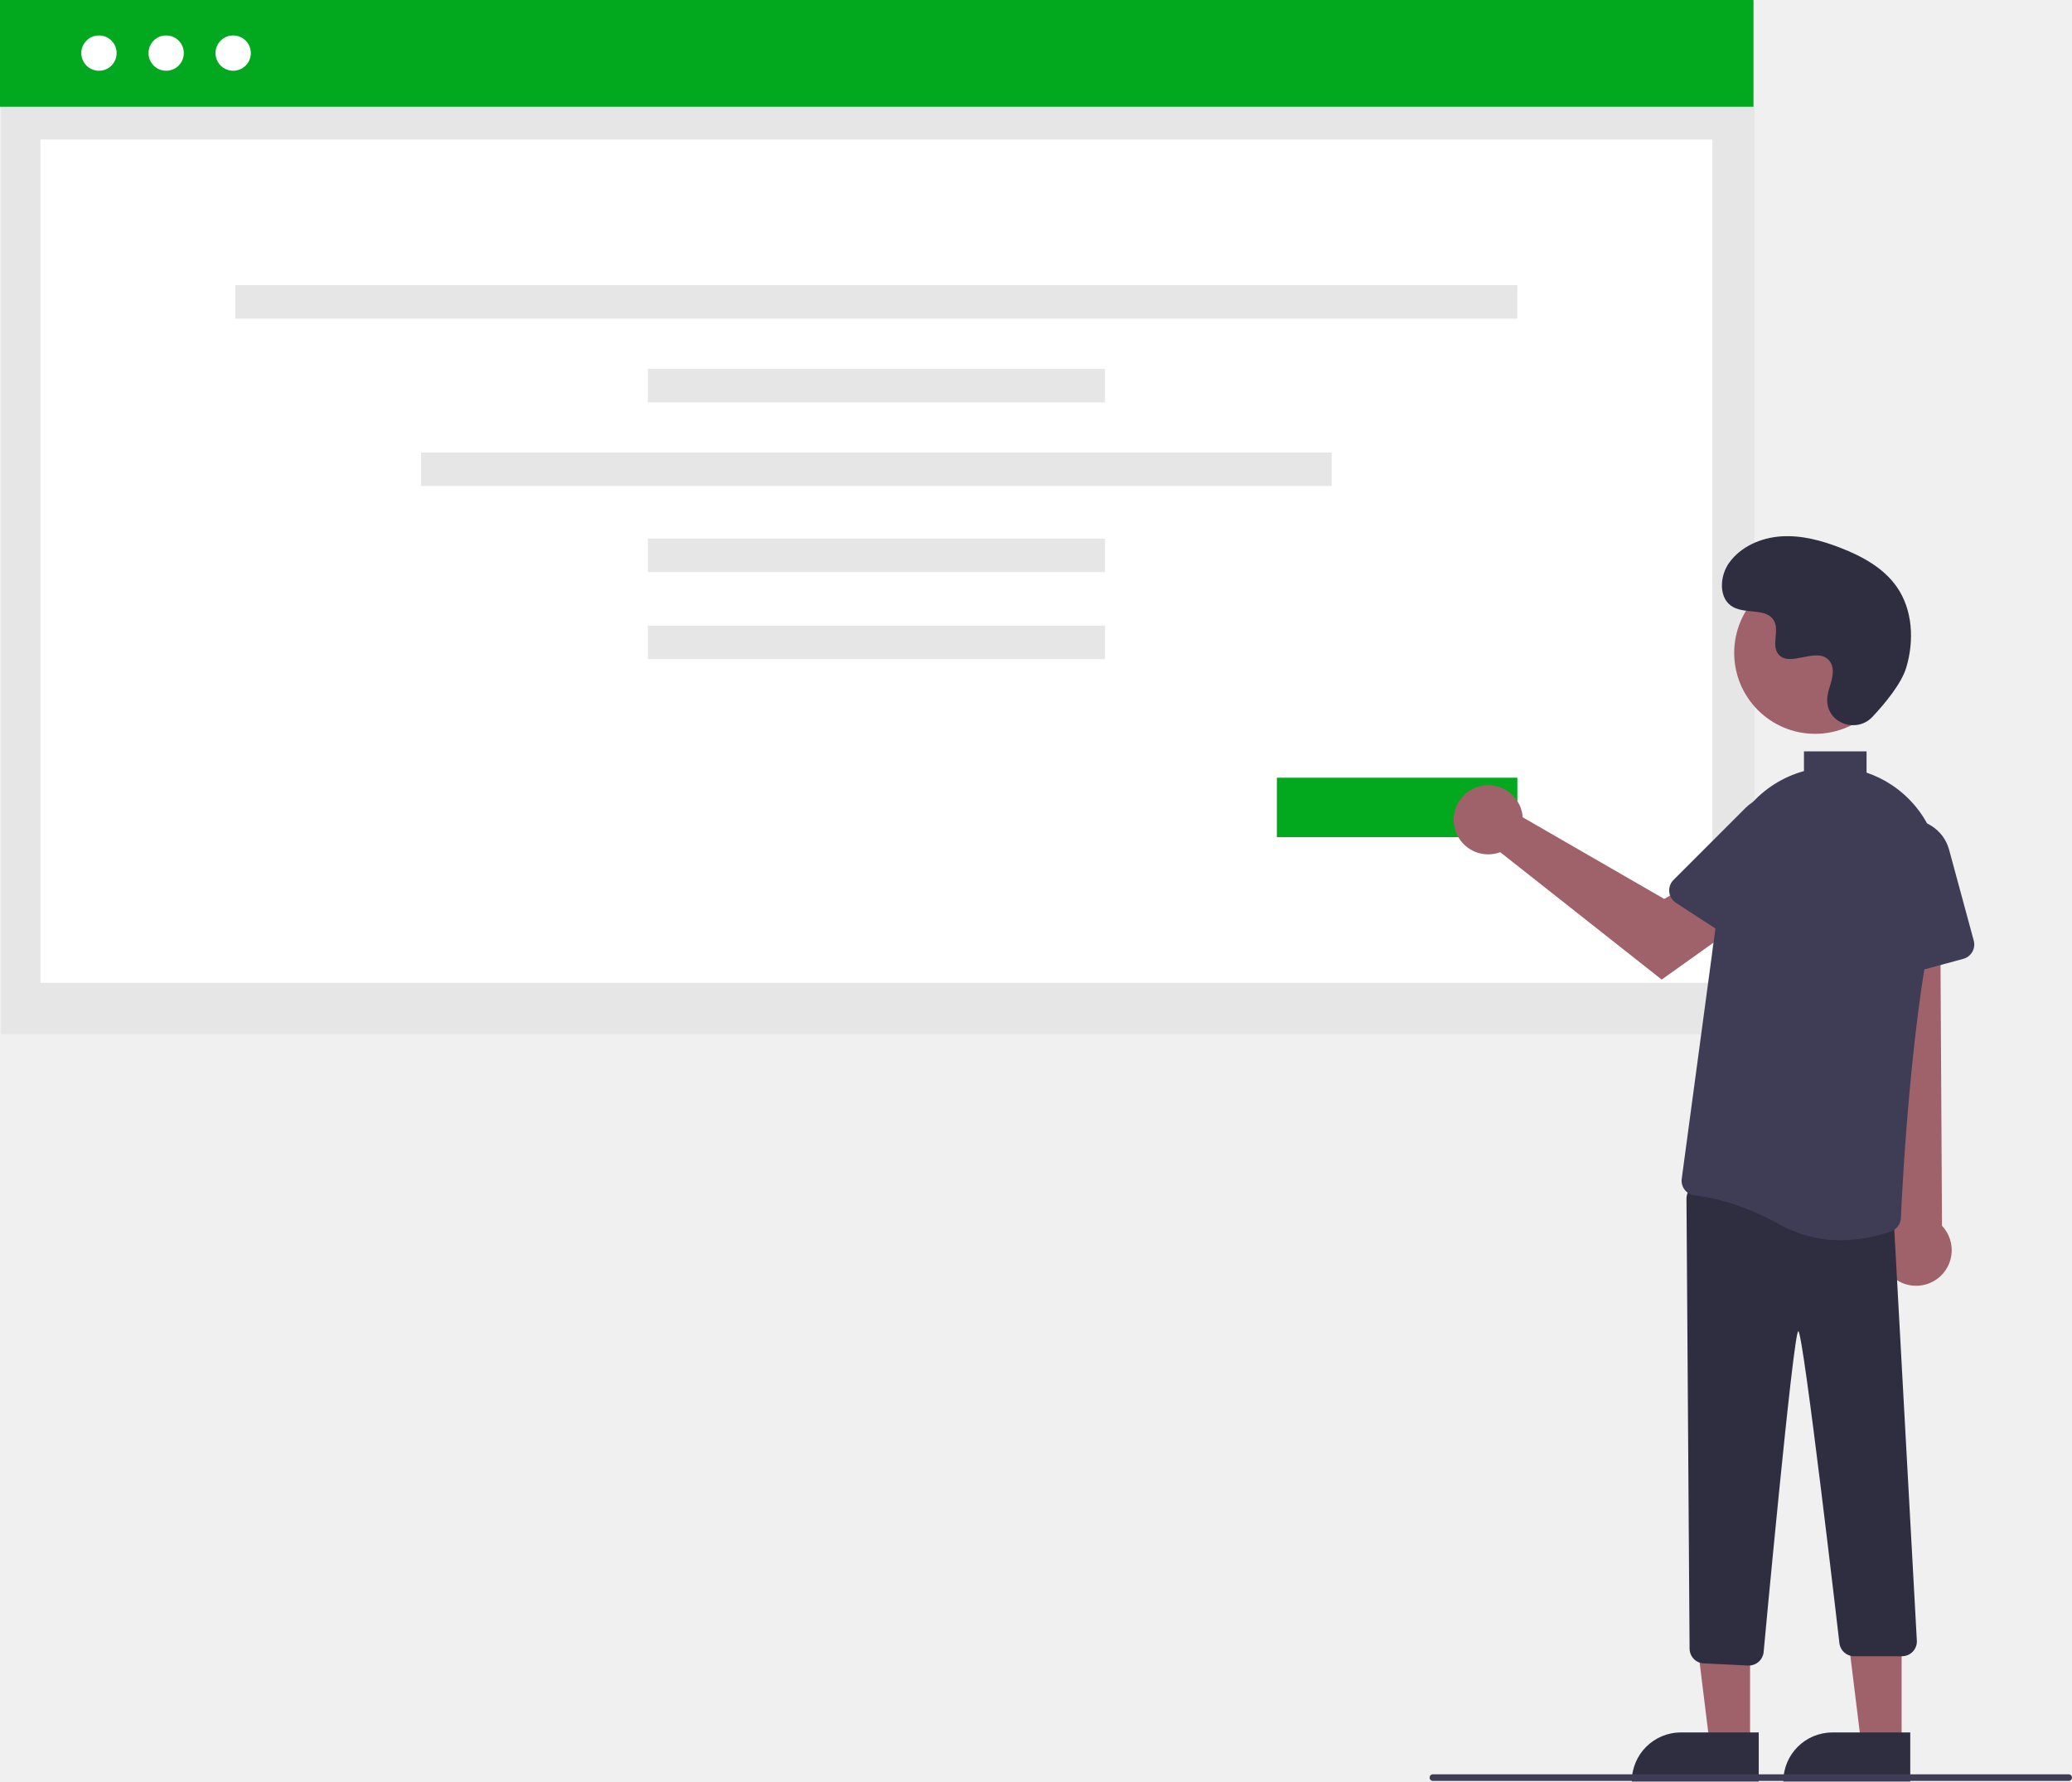
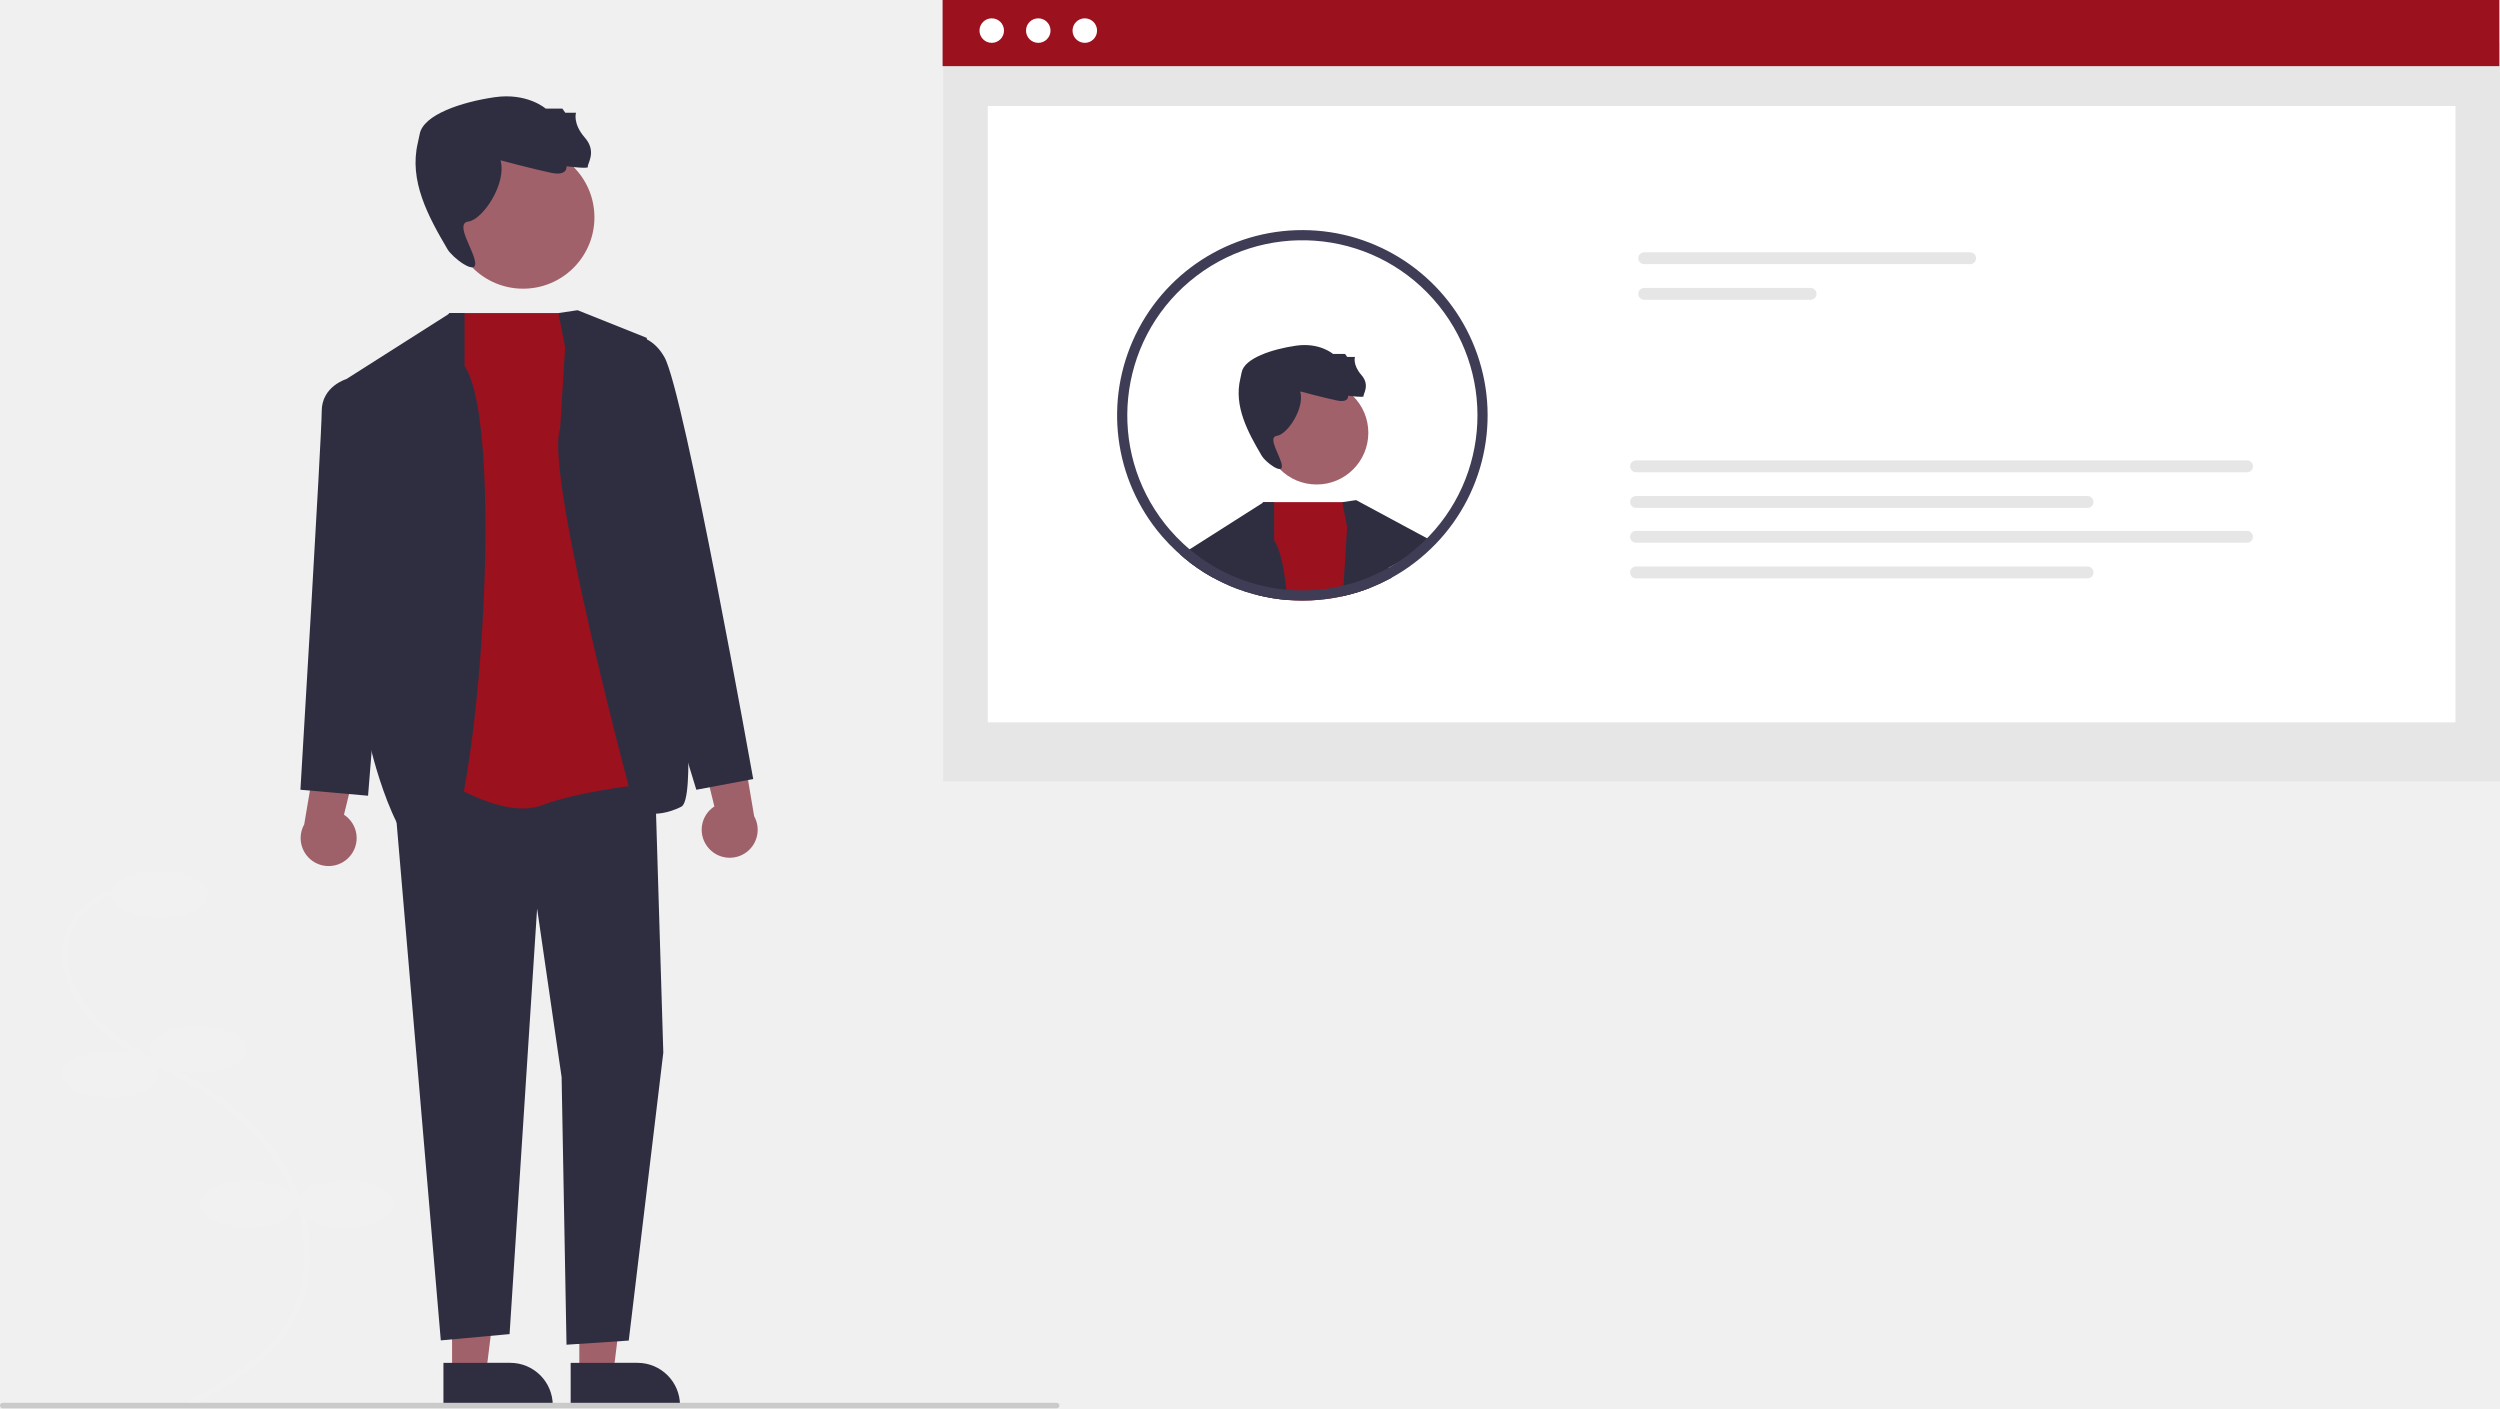
- <svg xmlns="http://www.w3.org/2000/svg" id="ad38fc70-8020-4243-af0b-1d7dc942eb8a" data-name="Layer 1" width="628.952" height="540.749" viewBox="0 0 628.952 540.749">
-   <rect id="ae13a9af-8be6-48d2-be97-15b9bb35f653" data-name="Rectangle 246" x="0.325" y="0.432" width="532.264" height="313.477" fill="#e6e6e6" />
-   <rect id="a5b6fe3b-52e9-48cc-a961-c4a66fbfd4e0" data-name="Rectangle 264" width="532.264" height="32.399" fill="#02a81e" />
-   <rect id="f9022efb-4ab6-4da5-b9f8-05744185cb65" data-name="Rectangle 247" x="12.274" y="42.351" width="507.512" height="255.961" fill="#fff" />
-   <circle id="b8863a4f-d6d1-45f4-aeb2-54ce0fc41c58" data-name="Ellipse 194" cx="50.438" cy="16.117" r="5.359" fill="#fff" />
-   <circle id="bbe8bb57-e8a1-4ebb-9530-09dc8d102d8f" data-name="Ellipse 195" cx="70.782" cy="16.117" r="5.359" fill="#fff" />
-   <circle id="e8afff7b-3b6f-4dbf-9548-6e45ece64f65" data-name="Ellipse 246" cx="30.042" cy="16.117" r="5.359" fill="#fff" />
-   <rect id="b1f15dfa-2d28-41bb-b4d1-13ec40007797" data-name="Rectangle 250" x="71.465" y="86.552" width="389.129" height="10.164" fill="#e6e6e6" />
-   <rect id="ad95e1cc-3eac-41f8-b758-723622ce1f63" data-name="Rectangle 251" x="196.659" y="111.96" width="138.743" height="10.164" fill="#e6e6e6" />
-   <rect id="b780e72c-b22a-4ee2-b16a-5905a6a8a985" data-name="Rectangle 251" x="196.659" y="163.5" width="138.743" height="10.164" fill="#e6e6e6" />
-   <rect id="a53233dc-737e-4f4d-ba21-0434f7dacc3a" data-name="Rectangle 251" x="196.659" y="189.899" width="138.743" height="10.164" fill="#e6e6e6" />
-   <rect id="a2199747-3d5b-4c24-9aea-bee34d6022f4" data-name="Rectangle 252" x="127.829" y="137.369" width="276.402" height="10.164" fill="#e6e6e6" />
-   <rect x="387.595" y="236.062" width="73" height="18.049" fill="#02a81e" />
-   <polygon points="531.231 529.365 518.972 529.364 513.139 482.076 531.234 482.077 531.231 529.365" fill="#9f616a" />
-   <path d="M510.215,525.861h23.644a0,0,0,0,1,0,0v14.887a0,0,0,0,1,0,0H495.328a0,0,0,0,1,0,0v0A14.887,14.887,0,0,1,510.215,525.861Z" fill="#2f2e41" />
-   <polygon points="577.231 529.365 564.972 529.364 559.139 482.076 577.234 482.077 577.231 529.365" fill="#9f616a" />
-   <path d="M556.214,525.861h23.644a0,0,0,0,1,0,0v14.887a0,0,0,0,1,0,0H541.328a0,0,0,0,1,0,0v0A14.887,14.887,0,0,1,556.214,525.861Z" fill="#2f2e41" />
-   <path d="M861.258,568.152a10.743,10.743,0,0,1-2.062-16.343l-8.072-114.558,23.253,2.255.639,112.187a10.801,10.801,0,0,1-13.757,16.459Z" transform="translate(-285.5241 -179.6256)" fill="#9f616a" />
-   <path d="M816.176,685.167,802.68,684.524a4.499,4.499,0,0,1-4.286-4.463l-.942-136.557a4.501,4.501,0,0,1,5.146-4.485l53.994,7.838a4.474,4.474,0,0,1,3.854,4.42l6.944,126.534a4.5,4.5,0,0,1-4.5,4.534h-14.55a4.479,4.479,0,0,1-4.445-3.801s-10.99-94.912-12.499-94.856c-1.517.028-10.537,97.52-10.537,97.52a4.517,4.517,0,0,1-4.469,3.966Q816.284,685.173,816.176,685.167Z" transform="translate(-285.5241 -179.6256)" fill="#2f2e41" />
-   <path d="M856.387,475.744a4.482,4.482,0,0,1-1.859-3.401L852.825,441.467a12.399,12.399,0,0,1,24.346-3.927l7.485,27.605a4.505,4.505,0,0,1-3.166,5.521l-21.291,5.773A4.483,4.483,0,0,1,856.387,475.744Z" transform="translate(-285.5241 -179.6256)" fill="#3f3d56" />
-   <circle cx="550.975" cy="198.176" r="24.561" fill="#9f616a" />
-   <path d="M747.495,426.056a10.527,10.527,0,0,1,.239,1.64l42.957,24.782,10.441-6.011,11.131,14.572-22.337,15.921-49.008-38.663a10.496,10.496,0,1,1,6.576-12.241Z" transform="translate(-285.5241 -179.6256)" fill="#9f616a" />
-   <path d="M792.226,450.371a4.482,4.482,0,0,1,1.293-3.653l21.863-21.868a12.399,12.399,0,0,1,19.168,15.516l-15.57,23.992a4.505,4.505,0,0,1-6.224,1.325l-18.504-12.009A4.483,4.483,0,0,1,792.226,450.371Z" transform="translate(-285.5241 -179.6256)" fill="#3f3d56" />
-   <path d="M853.88,397.233c-4.582,4.881-13.091,2.261-13.688-4.407a8.055,8.055,0,0,1,.01-1.556c.308-2.954,2.015-5.635,1.606-8.754a4.59,4.59,0,0,0-.84-2.149c-3.651-4.889-12.222,2.187-15.668-2.239-2.113-2.714.371-6.987-1.251-10.021-2.14-4.004-8.479-2.029-12.454-4.221-4.423-2.439-4.158-9.225-1.247-13.353,3.551-5.034,9.776-7.72,15.923-8.107s12.253,1.275,17.992,3.511c6.521,2.541,12.988,6.054,17.001,11.788,4.88,6.973,5.35,16.348,2.909,24.502C862.688,387.188,857.621,393.248,853.88,397.233Z" transform="translate(-285.5241 -179.6256)" fill="#2f2e41" />
-   <path d="M913.476,720.188h-193a1,1,0,0,1,0-2h193a1,1,0,0,1,0,2Z" transform="translate(-285.5241 -179.6256)" fill="#3f3d56" />
-   <path d="M861.015,418.769q-.64-.46-1.305-.903a32.361,32.361,0,0,0-7.596-3.724v-6.454h-19v5.988a33.32,33.32,0,0,0-24.163,27.686l-12.938,96.051a4.478,4.478,0,0,0,.931,3.401,4.419,4.419,0,0,0,3.054,1.673c4.483.447,13.78,2.185,25.68,8.796a38.125,38.125,0,0,0,18.706,4.774,45.089,45.089,0,0,0,15.226-2.711,4.467,4.467,0,0,0,2.918-4.005c.466-10.337,3.19-63.544,11.124-95.999A33.178,33.178,0,0,0,861.015,418.769Z" transform="translate(-285.5241 -179.6256)" fill="#3f3d56" />
+ <svg xmlns="http://www.w3.org/2000/svg" id="f2473fb9-9653-4ee7-8806-669bab6c6842" data-name="Layer 1" width="903.807" height="509.145" viewBox="0 0 903.807 509.145">
+   <path d="M216.096,704.318l-.951-1.759c12.753-6.897,28.626-15.481,36.916-29.567,8.172-13.886,8.356-32.743.479-49.211-6.704-14.016-19.018-26.572-35.611-36.313-3.273-1.921-6.709-3.742-10.031-5.503-8.031-4.256-16.336-8.658-23.184-14.903-9.432-8.601-16.568-23.035-11.249-35.891a23.856,23.856,0,0,1,20.677-14.467l.113,1.997a21.861,21.861,0,0,0-18.948,13.248c-4.943,11.947,1.839,25.505,10.754,33.636,6.661,6.074,14.852,10.415,22.773,14.613,3.342,1.771,6.797,3.603,10.108,5.546,16.938,9.943,29.526,22.798,36.403,37.174,8.16,17.061,7.946,36.637-.559,51.089C245.211,688.572,229.068,697.303,216.096,704.318Z" transform="translate(-148.0965 -195.4274)" fill="#f1f1f1" />
+   <ellipse cx="57.72" cy="323.317" rx="17.5" ry="8.5" fill="#f1f1f1" />
+   <ellipse cx="71.72" cy="379.317" rx="17.5" ry="8.5" fill="#f1f1f1" />
+   <ellipse cx="39.72" cy="388.317" rx="17.5" ry="8.5" fill="#f1f1f1" />
+   <ellipse cx="89.72" cy="435.317" rx="17.5" ry="8.5" fill="#f1f1f1" />
+   <ellipse cx="124.72" cy="435.317" rx="17.5" ry="8.5" fill="#f1f1f1" />
+   <rect id="bc1144e2-c94b-4f66-aa77-0b454dfd4174" data-name="Rectangle 62" x="341.011" y="15.429" width="562.796" height="267.056" fill="#e6e6e6" />
+   <rect id="ad6bb9d5-2e55-4525-b077-6ac2d5f26b45" data-name="Rectangle 75" x="357.104" y="38.33" width="530.61" height="222.814" fill="#fff" />
+   <rect id="a1fdfaec-ef9f-458a-9330-7bb8c38fec43" data-name="Rectangle 80" x="340.771" width="562.796" height="23.909" fill="#9b111e" />
+   <circle id="ac9f2818-2064-46b1-8104-b7d94390836e" data-name="Ellipse 90" cx="358.539" cy="11.059" r="4.431" fill="#fff" />
+   <circle id="bd067119-2054-4d5f-9303-2e8fa40cc410" data-name="Ellipse 91" cx="375.359" cy="11.059" r="4.431" fill="#fff" />
+   <circle id="ee5e9ca0-6fca-449b-8f84-cf683813bd65" data-name="Ellipse 92" cx="392.18" cy="11.059" r="4.431" fill="#fff" />
+   <path id="acae6c4c-8028-4596-98db-d9926d2ed09f" data-name="Path 142" d="M742.529,286.635a2.147,2.147,0,0,0,0,4.294H860.333a2.147,2.147,0,0,0,0-4.294Z" transform="translate(-148.0965 -195.4274)" fill="#e6e6e6" />
+   <path id="a061bcdc-636b-4d12-a036-d7339f47b36a" data-name="Path 143" d="M742.529,299.518a2.147,2.147,0,0,0,0,4.294H802.67a2.147,2.147,0,0,0,0-4.294Z" transform="translate(-148.0965 -195.4274)" fill="#e6e6e6" />
+   <path id="e4e4593e-e83d-4128-8cd7-f0323b36c2f2" data-name="Path 142" d="M739.564,361.871a2.147,2.147,0,0,0,0,4.294H960.447a2.147,2.147,0,0,0,0-4.294Z" transform="translate(-148.0965 -195.4274)" fill="#e6e6e6" />
+   <path id="bf45783c-1d79-4b4f-82bb-39fc8a52f7aa" data-name="Path 143" d="M739.564,374.754a2.147,2.147,0,0,0,0,4.294H902.785a2.147,2.147,0,0,0,0-4.294Z" transform="translate(-148.0965 -195.4274)" fill="#e6e6e6" />
+   <path id="b544fc92-6fc6-4255-93fb-dee32d880d89" data-name="Path 142" d="M739.564,387.345a2.147,2.147,0,0,0,0,4.294H960.447a2.147,2.147,0,0,0,0-4.294Z" transform="translate(-148.0965 -195.4274)" fill="#e6e6e6" />
+   <path id="e14bb681-aaa1-4454-9da9-28d0809a146c" data-name="Path 143" d="M739.564,400.227a2.147,2.147,0,0,0,0,4.294H902.785a2.147,2.147,0,0,0,0-4.294Z" transform="translate(-148.0965 -195.4274)" fill="#e6e6e6" />
+   <circle cx="475.989" cy="156.462" r="18.694" fill="#a0616a" />
+   <path d="M618.165,336.934s8.724,2.337,13.242,3.272,4.05-1.714,4.05-1.714,5.92.779,5.608.156,2.493-3.895-.779-7.633-2.337-6.543-2.337-6.543h-2.804l-.779-1.091h-4.362s-4.823-4.229-13.391-2.983-18.701,4.54-19.636,9.681c-.127.697-.294,1.472-.488,2.29-2.343,9.891,2.635,19.146,7.799,27.903,1.269,2.152,7.407,6.844,7.25,3.625s-5.525-10.45-1.786-10.917S619.879,343.01,618.165,336.934Z" transform="translate(-148.0965 -195.4274)" fill="#2f2e41" />
+   <path d="M613.48,412.325a65.38,65.38,0,0,1-10.699-1.758l.197-3.728L604.615,377.197l.015-.227h32.931l5.168,27.293.697,3.683c-1.364.53-2.743,1.031-4.152,1.47-.016,0-.016.015-.03.015-1.955.606-3.94,1.137-5.941,1.576a68.558,68.558,0,0,1-8.062,1.243,62.045,62.045,0,0,1-6.304.303C617.117,412.552,615.284,412.477,613.48,412.325Z" transform="translate(-148.0965 -195.4274)" fill="#9b111e" />
+   <path d="M592.309,407.051c-1.364-.591-2.682-1.228-3.985-1.894l-.561-.288c-.379-.197-.773-.409-1.151-.621q-.774-.432-1.501-.864c-.47-.273-.955-.561-1.424-.849-.03-.015-.045-.03-.075-.03-1.637-1.046-3.243-2.122-4.789-3.288q-.386-.296-.773-.591l-.272-4.364.394-.243L604.615,377.197l.363-.227.03-.015,3.728.015v13.882c2.107,3.046,3.531,9.426,4.41,17.776.121,1.197.227,2.425.334,3.698a65.38,65.38,0,0,1-10.699-1.758c-.379-.076-.743-.167-1.122-.273a62.702,62.702,0,0,1-6.516-2.091c-.652-.243-1.288-.5-1.925-.758l-.061-.03C592.885,407.294,592.582,407.173,592.309,407.051Z" transform="translate(-148.0965 -195.4274)" fill="#2f2e41" />
+   <path d="M586.612,404.248q-.774-.432-1.501-.864c-.47-.273-.955-.561-1.424-.849-.03-.015-.045-.03-.075-.03-1.637-1.046-3.243-2.122-4.789-3.288q-.386-.296-.773-.591c-.121-.106-.242-.197-.379-.303-.969-.743-1.909-1.515-2.819-2.334-.045-.03-.075-.076-.121-.106a10.422,10.422,0,0,1,3.046-1.622l1.076.318,7.668,2.303.045,3.107Z" transform="translate(-148.0965 -195.4274)" fill="#2f2e41" />
+   <path d="M651.184,404.293c-.455.242-.909.485-1.364.712-.107.061-.197.106-.288.152-.607.303-1.197.606-1.803.894-.016.015-.046.015-.046.03-.03.015-.075.03-.106.045-1.364.652-2.743,1.258-4.153,1.818-1.364.53-2.743,1.031-4.152,1.47-.016,0-.016.015-.03.015-1.955.606-3.94,1.137-5.941,1.576a12.506,12.506,0,0,1,.485-3.683l.015-.212,1.304-21.095-1.743-9.047,5.001-.743L665.869,391.033s-3.031,3.031-15.473,9.487C649.296,401.091,650.911,402.99,651.184,404.293Z" transform="translate(-148.0965 -195.4274)" fill="#2f2e41" />
+   <path d="M624.907,408.612c-1.971.182-3.971.273-5.971.273-1.94,0-3.865-.076-5.789-.258.121,1.197.227,2.425.334,3.698,1.803.152,3.637.227,5.456.227a62.045,62.045,0,0,0,6.304-.303,68.558,68.558,0,0,0,8.062-1.243,12.506,12.506,0,0,1,.485-3.683l.015-.212A62.996,62.996,0,0,1,624.907,408.612Zm57.268-85.047A66.972,66.972,0,1,0,566.441,387.184c.606.758,1.228,1.515,1.864,2.243.061.061.091.106.136.152a63.821,63.821,0,0,0,4.986,5.137c.425.394.864.788,1.303,1.167.046.03.076.076.121.106.909.818,1.849,1.591,2.819,2.334.137.106.258.197.379.303q.387.296.773.591c1.546,1.167,3.152,2.243,4.789,3.288.03,0,.045.015.075.03.47.288.955.576,1.424.849q.728.432,1.501.864c.379.212.773.424,1.151.621l.561.288c1.303.667,2.622,1.303,3.985,1.894.273.121.576.242.849.364l.061.03c.636.258,1.273.515,1.925.758a62.702,62.702,0,0,0,6.516,2.091c.379.106.743.197,1.122.273a65.38,65.38,0,0,0,10.699,1.758c1.803.152,3.637.227,5.456.227a62.045,62.045,0,0,0,6.304-.303,68.558,68.558,0,0,0,8.062-1.243c2.001-.439,3.986-.97,5.941-1.576.015,0,.015-.015.03-.015,1.409-.439,2.788-.94,4.152-1.47,1.41-.561,2.789-1.167,4.153-1.818.03-.015.075-.03.106-.045,0-.015.03-.015.046-.03.606-.288,1.197-.591,1.803-.894.091-.046.181-.091.288-.152.454-.227.909-.47,1.364-.712.03-.015.045-.03.075-.045,1.197-.667,2.38-1.364,3.547-2.106.318-.197.636-.394.955-.621.47-.288.924-.606,1.364-.924.591-.409,1.182-.833,1.758-1.273a4.679,4.679,0,0,0,.545-.409c1.41-1.061,2.773-2.182,4.076-3.364a66.914,66.914,0,0,0,18.67-71.984Zm-19.807,68.074a64.792,64.792,0,0,1-5.152,4.364c-.394.303-.804.606-1.212.879-.394.303-.788.591-1.197.864-.349.243-.697.485-1.061.712-.03.03-.075.045-.106.076-.258.182-.531.349-.788.515-.804.5-1.637,1-2.455,1.47-.197.106-.379.227-.576.333-.107.061-.212.121-.334.182-.454.258-.909.485-1.364.727-.061.045-.136.061-.197.106a.112.112,0,0,0-.061.03c-.318.167-.636.318-.955.47-.273.136-.531.273-.804.394-1.106.53-2.243,1.03-3.379,1.5-1.197.485-2.409.924-3.637,1.334-.303.106-.622.227-.94.318-1.44.455-2.879.864-4.349,1.197a62.996,62.996,0,0,1-8.895,1.5c-1.971.182-3.971.273-5.971.273-1.94,0-3.865-.076-5.789-.258a62.373,62.373,0,0,1-10.169-1.788c-.121-.03-.258-.061-.379-.091a58.111,58.111,0,0,1-8.017-2.728c-.136-.061-.288-.106-.409-.167-.152-.061-.288-.106-.409-.167-.152-.061-.288-.121-.424-.182-1.137-.5-2.243-1.046-3.349-1.606l-.516-.273c-.985-.515-1.955-1.046-2.91-1.637-.333-.182-.682-.394-1.015-.606-.379-.227-.758-.47-1.122-.712q-.135-.091-.272-.182c-.849-.576-1.712-1.152-2.531-1.773-.576-.424-1.137-.833-1.697-1.273-.364-.273-.727-.561-1.076-.864-.227-.167-.454-.364-.682-.561-.303-.258-.606-.515-.909-.788-.47-.379-.909-.803-1.334-1.197a60.229,60.229,0,0,1-4.834-5.001c-.515-.576-1-1.152-1.47-1.758a3.647,3.647,0,0,1-.303-.379,63.298,63.298,0,1,1,93.048,6.744Z" transform="translate(-148.0965 -195.4274)" fill="#3f3d56" />
+   <polygon points="163.436 496.698 175.696 496.697 181.528 449.409 163.434 449.41 163.436 496.698" fill="#a0616a" />
+   <path d="M308.406,688.123l24.144-.001h.001A15.387,15.387,0,0,1,347.937,703.508v.5l-39.531.001Z" transform="translate(-148.0965 -195.4274)" fill="#2f2e41" />
+   <polygon points="209.436 496.698 221.696 496.697 227.528 449.409 209.434 449.41 209.436 496.698" fill="#a0616a" />
+   <path d="M354.406,688.123l24.144-.001h.001A15.387,15.387,0,0,1,393.937,703.508v.5l-39.531.001Z" transform="translate(-148.0965 -195.4274)" fill="#2f2e41" />
+   <path d="M274.333,505.267a10.056,10.056,0,0,0-1.883-15.304l8.518-34.705-17.492,6.233-5.407,32.001a10.11,10.11,0,0,0,16.265,11.775Z" transform="translate(-148.0965 -195.4274)" fill="#9e616a" />
+   <path d="M404.474,502.267a10.056,10.056,0,0,1,1.883-15.304L397.839,452.259l17.492,6.233,5.407,32.001a10.11,10.11,0,0,1-16.265,11.775Z" transform="translate(-148.0965 -195.4274)" fill="#9e616a" />
+   <polygon points="142.367 285.513 159.36 484.578 184.224 482.311 194.175 328.461 203.033 389.379 204.807 486.145 227.307 484.645 239.801 380.545 236.736 279.728 151.319 271.078 142.367 285.513" fill="#2f2e41" />
+   <circle cx="189.112" cy="78.582" r="25.786" fill="#a0616a" />
+   <path d="M329.043,253.381s12.033,3.223,18.265,4.513,5.587-2.364,5.587-2.364,8.165,1.074,7.736.215,3.438-5.372-1.074-10.529-3.223-9.025-3.223-9.025h-3.868l-1.074-1.504H345.374s-6.652-5.833-18.471-4.114-25.795,6.263-27.084,13.354c-.175.962-.405,2.03-.672,3.159-3.232,13.644,3.635,26.409,10.757,38.487,1.75,2.968,10.217,9.441,10,5s-7.621-14.414-2.464-15.059S331.407,261.762,329.043,253.381Z" transform="translate(-148.0965 -195.4274)" fill="#2f2e41" />
+   <path d="M310.376,308.604h45.412l32.11,169.575s-27.994,2.394-43.994,8.394-42.598-13.706-42.598-13.706Z" transform="translate(-148.0965 -195.4274)" fill="#9b111e" />
+   <path d="M316.045,327.754V308.604l-5.142-.031-37.567,23.885,8.152,130.863s9.648,43.658,24.282,43.205S331.687,350.435,316.045,327.754Z" transform="translate(-148.0965 -195.4274)" fill="#2f2e41" />
+   <path d="M285.404,336.073l-12.067-3.615s-8.933,2.615-8.933,11.615-7.697,136.868-7.697,136.868l24.451,2.161,5.246-65.029Z" transform="translate(-148.0965 -195.4274)" fill="#2f2e41" />
+   <path d="M352.404,321.073l-2.405-12.469,6.905-1.031,25,10s22.5,164.5,12.5,169.5-16.752,1.126-16.752,1.126S344.76,366.873,350.582,350.473Z" transform="translate(-148.0965 -195.4274)" fill="#2f2e41" />
+   <path d="M364.404,320.073l4.267-1.857s12.523-6.206,19.628,6.326,32.105,152.531,32.105,152.531l-20.57,3.868-15.379-50.384Z" transform="translate(-148.0965 -195.4274)" fill="#2f2e41" />
+   <path d="M530.096,704.573h-381a1,1,0,1,1,0-2h381a1,1,0,0,1,0,2Z" transform="translate(-148.0965 -195.4274)" fill="#cacaca" />
</svg>
